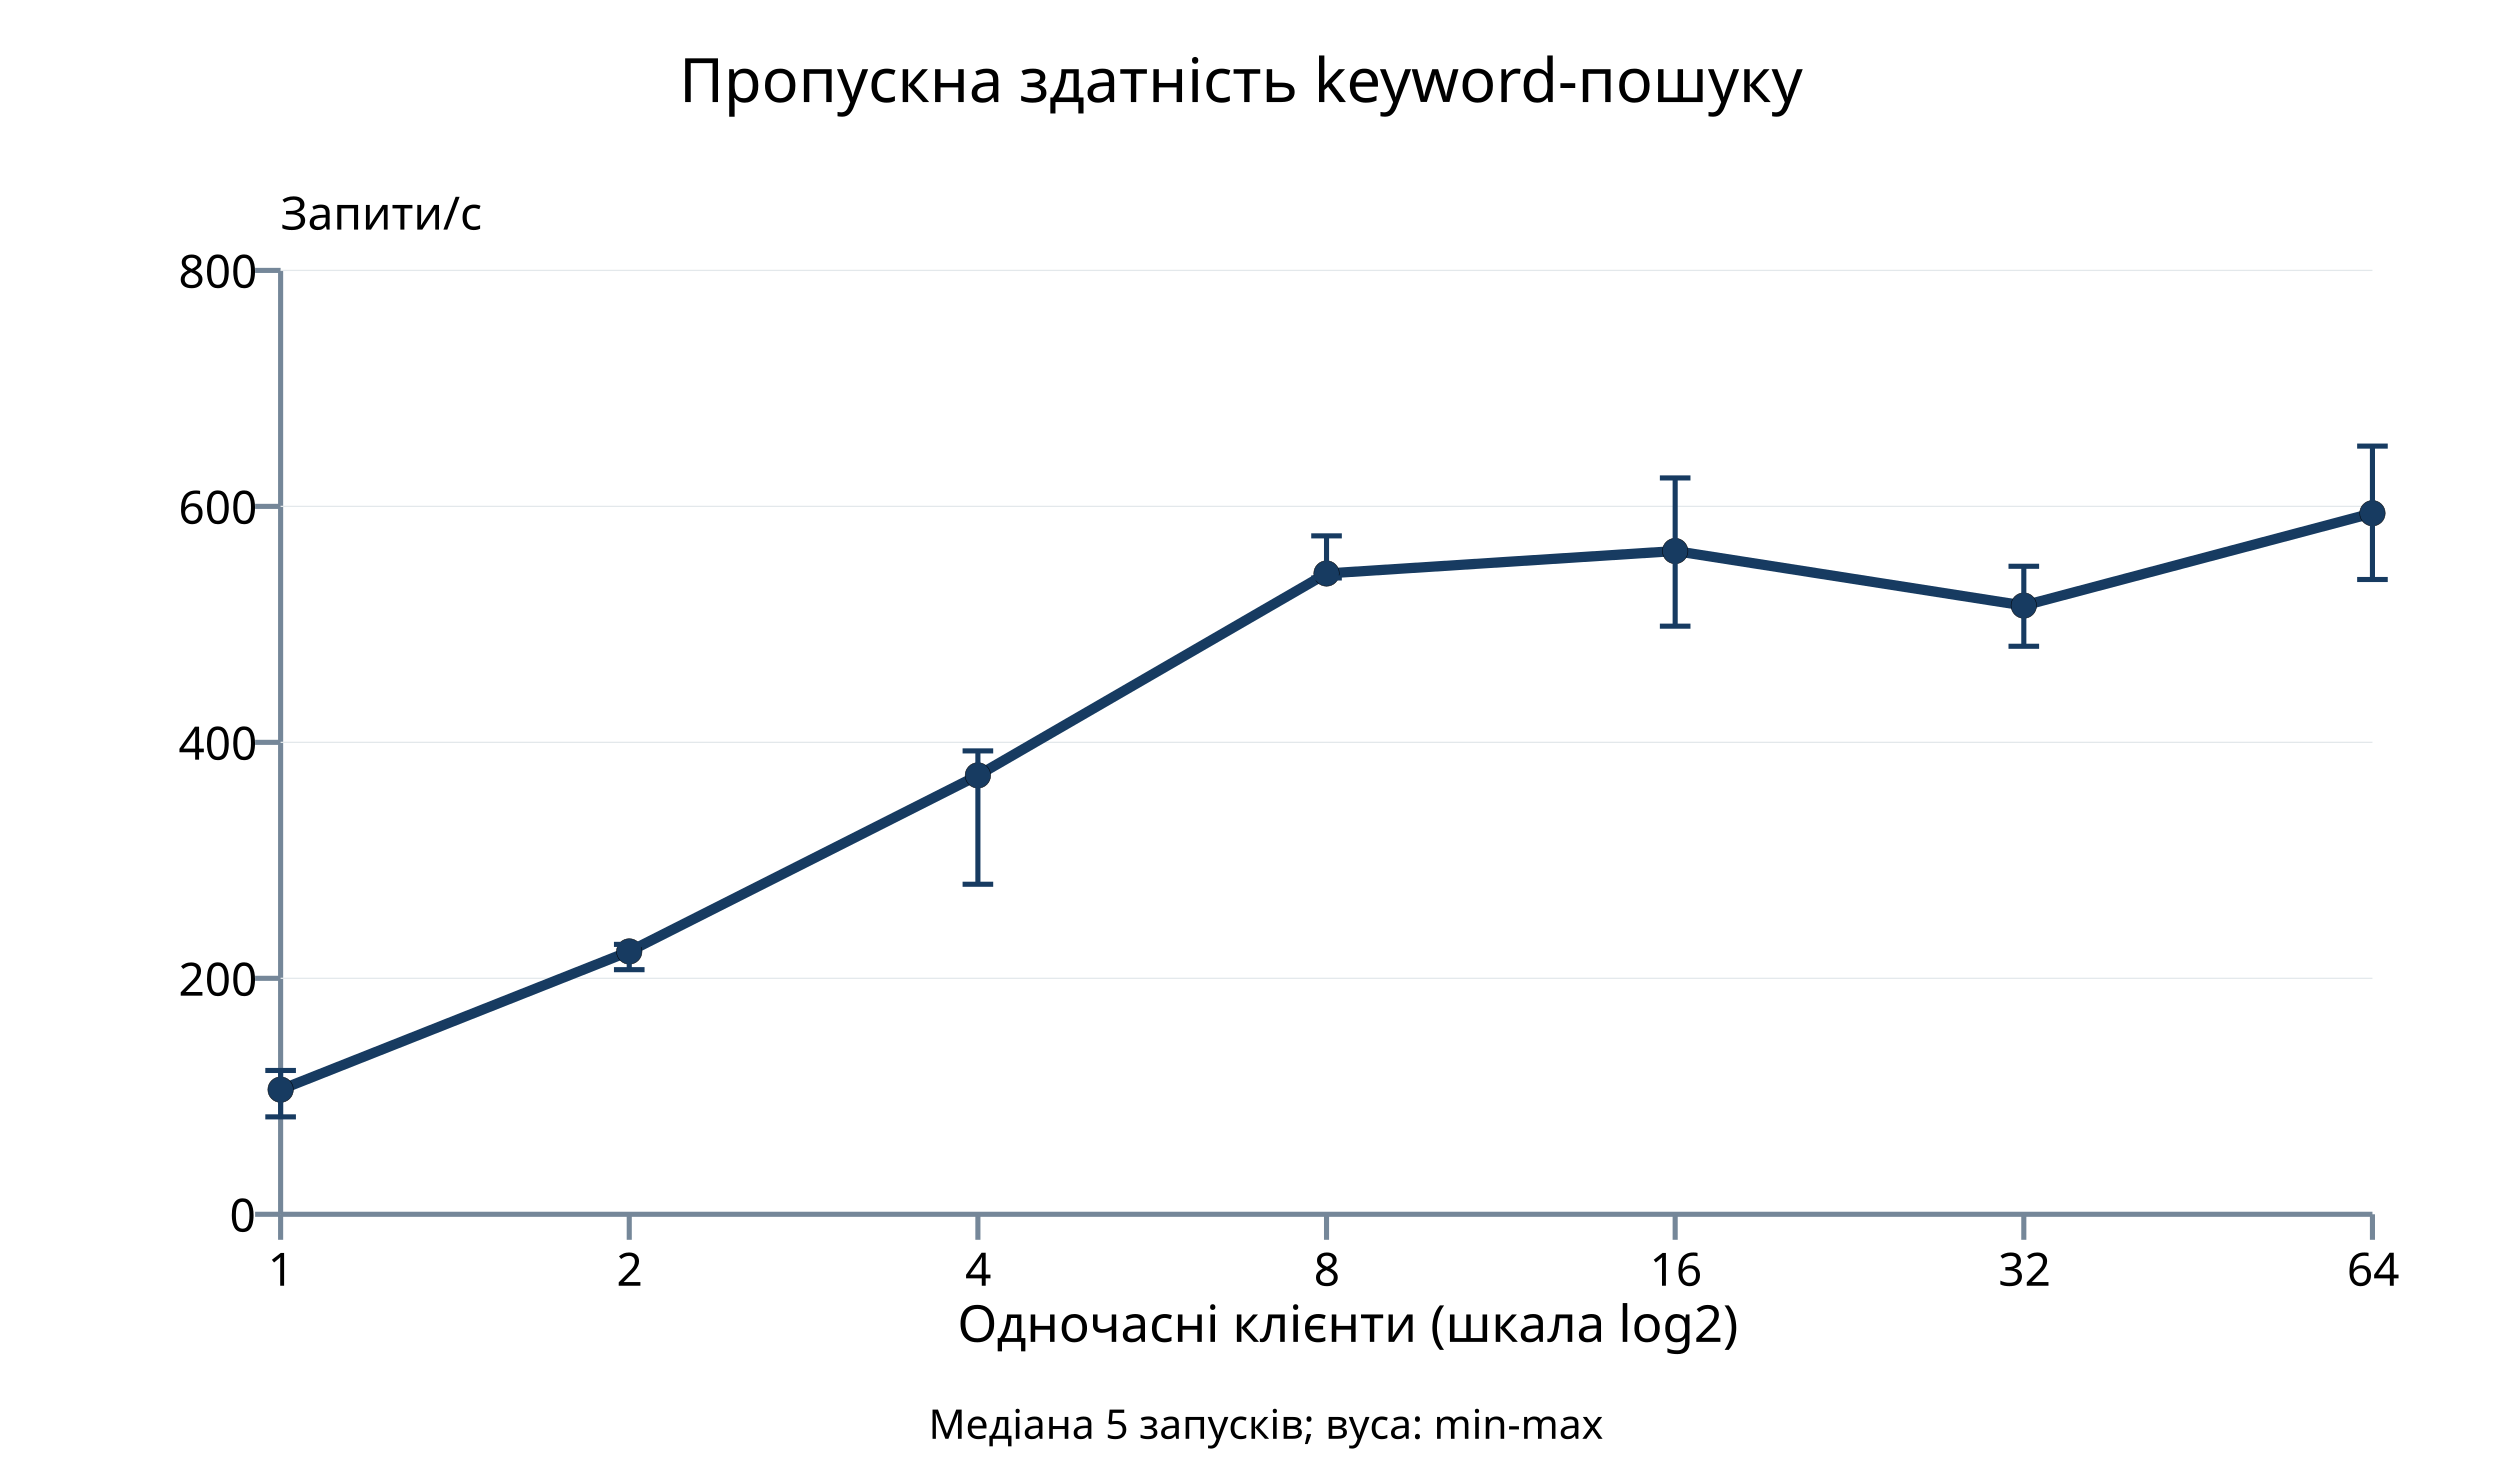
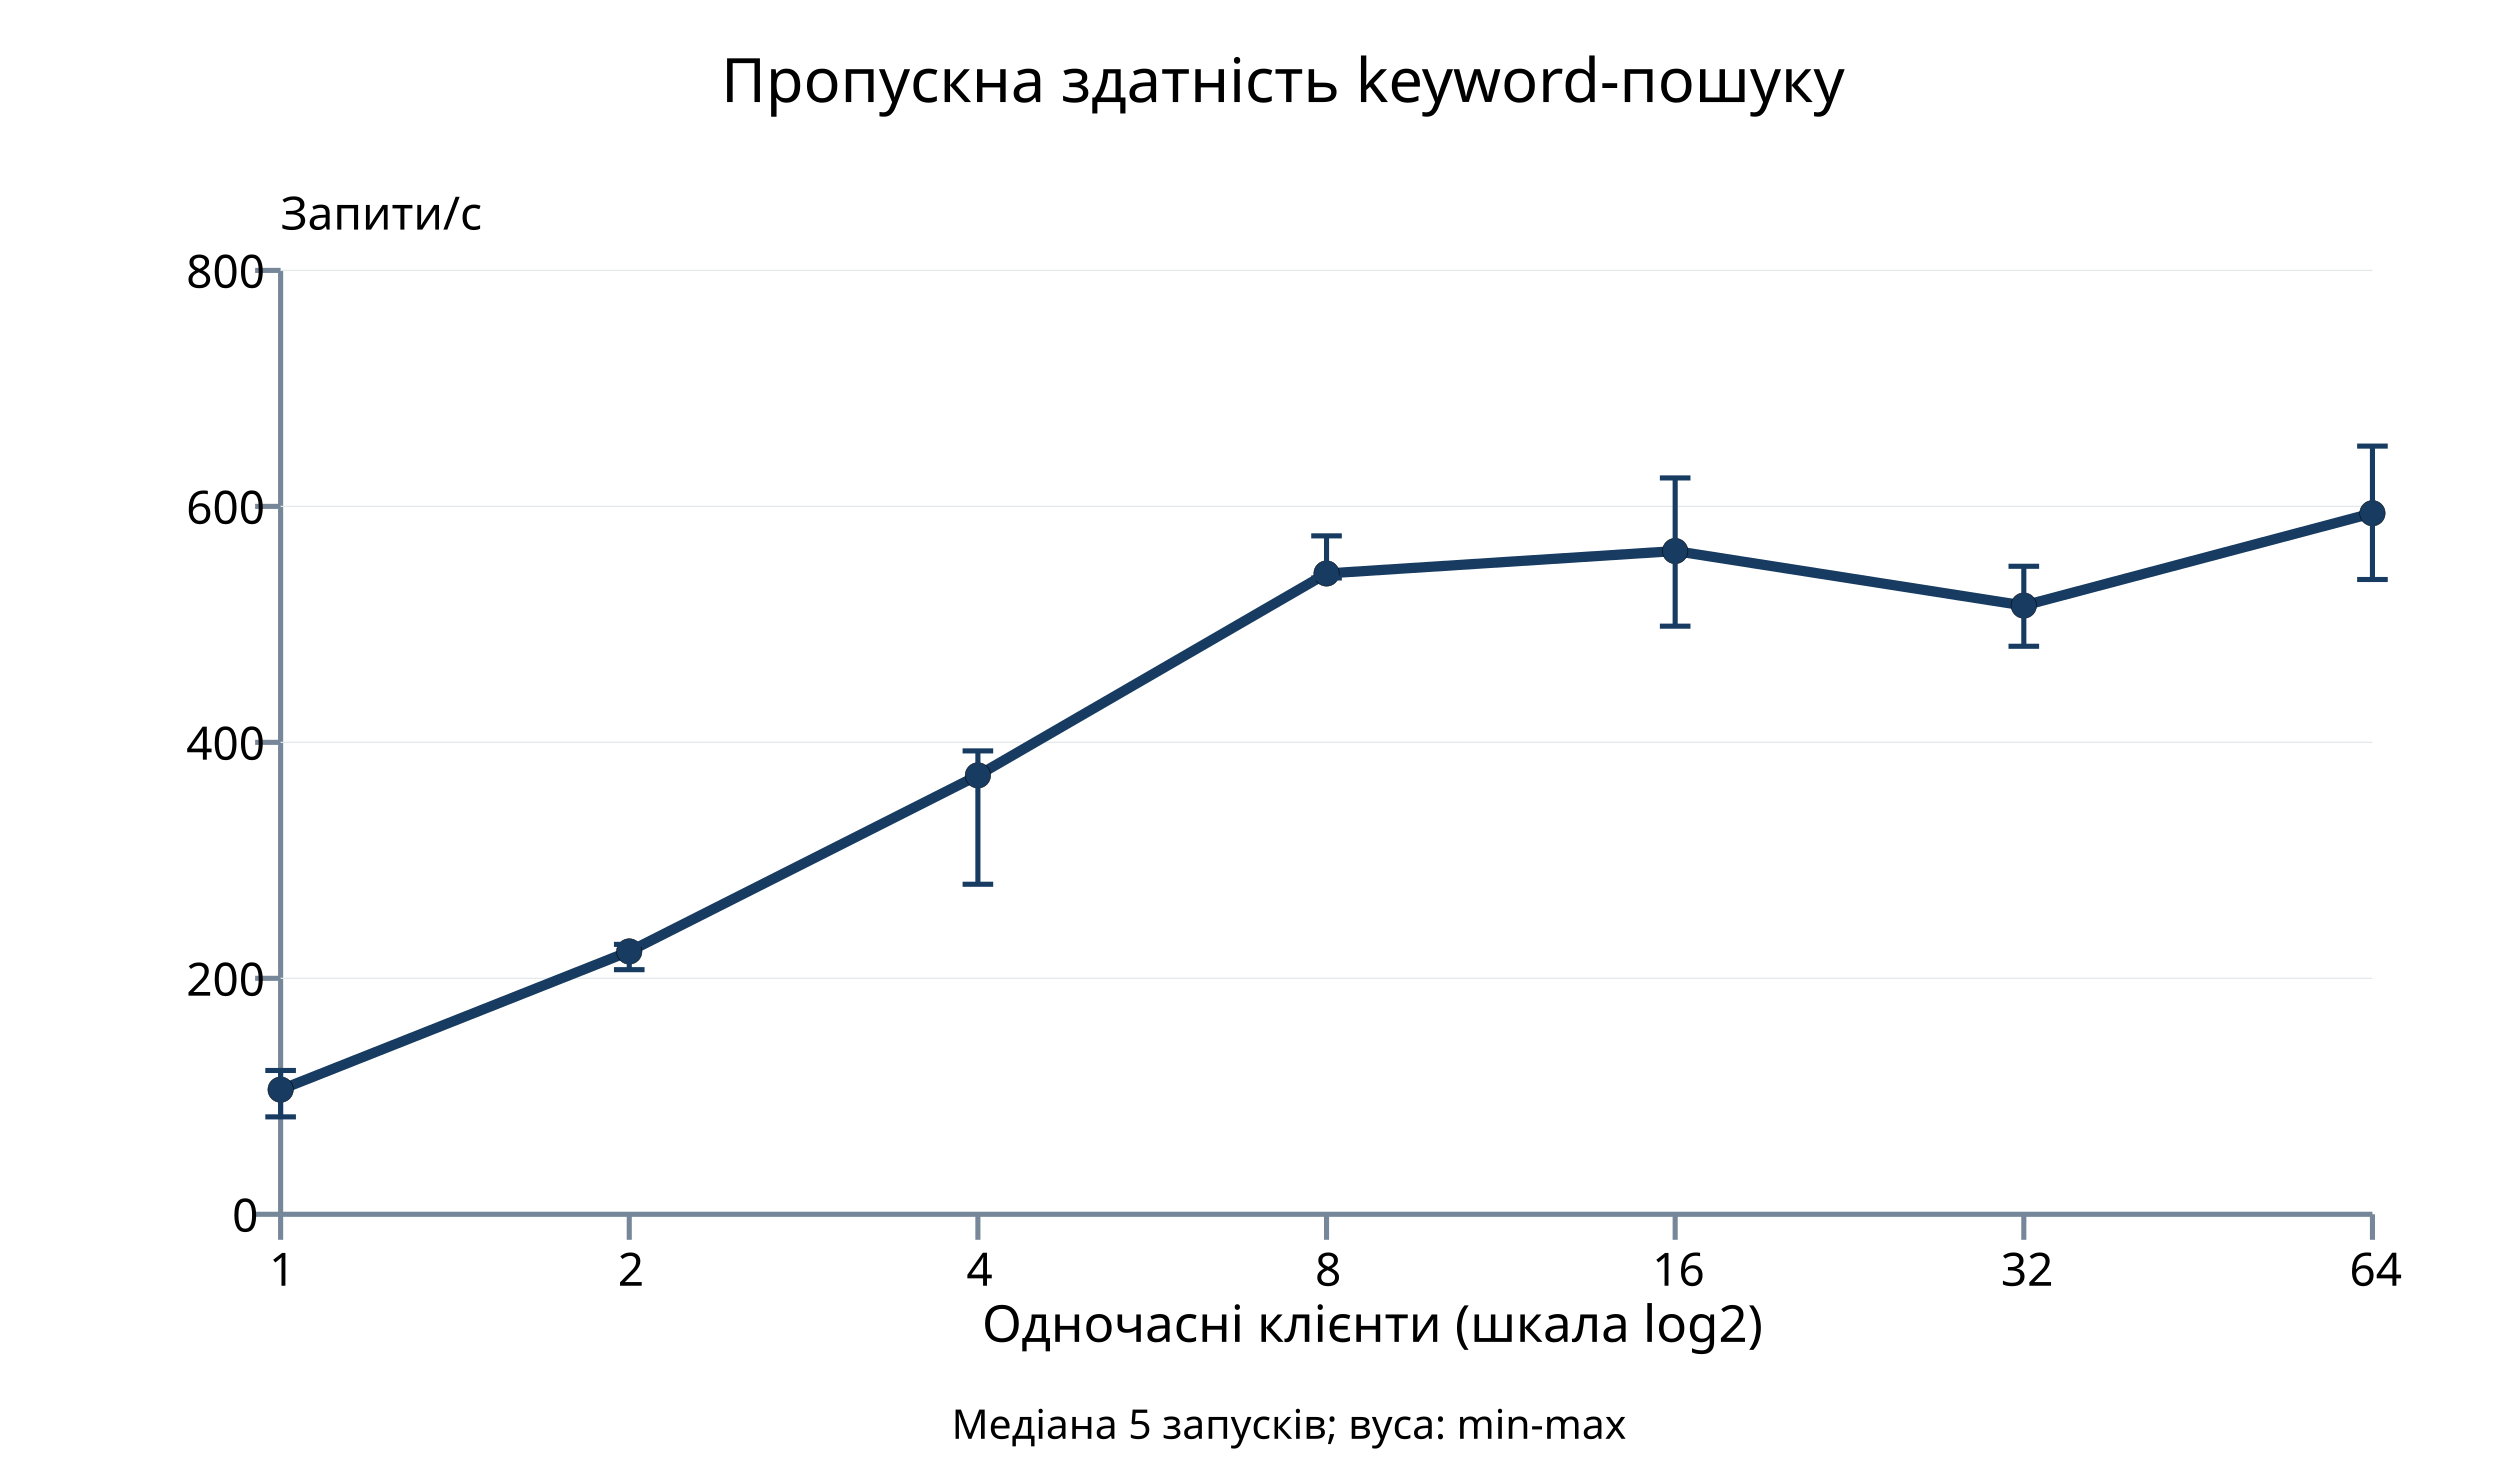
<svg xmlns="http://www.w3.org/2000/svg" width="490" height="290" preserveAspectRatio="xMinYMin meet" viewBox="0 0 490 290" version="1.0" fill-rule="evenodd">
  <clipPath id="clip">
    <rect x="0" y="0" width="490" height="290" />
  </clipPath>
  <g id="group" transform="scale(1,-1) translate(0,-290)" style="clip-path: url(#clip)">
    <g transform="">
      <g transform="">
        <g transform="">
          <g transform="">
            <path d="M 55,52 L 465,52 Z" style="stroke: rgb(46%,53%,60%); stroke-linecap: butt; stroke-width: 1;" />
          </g>
          <g transform="">
            <path d="M 55,52 L 55,47 Z" style="stroke: rgb(46%,53%,60%); stroke-linecap: butt; stroke-width: 1;" />
            <path d="M 123.333,52 L 123.333,47 Z" style="stroke: rgb(46%,53%,60%); stroke-linecap: butt; stroke-width: 1;" />
            <path d="M 191.667,52 L 191.667,47 Z" style="stroke: rgb(46%,53%,60%); stroke-linecap: butt; stroke-width: 1;" />
            <path d="M 260,52 L 260,47 Z" style="stroke: rgb(46%,53%,60%); stroke-linecap: butt; stroke-width: 1;" />
            <path d="M 328.333,52 L 328.333,47 Z" style="stroke: rgb(46%,53%,60%); stroke-linecap: butt; stroke-width: 1;" />
            <path d="M 396.667,52 L 396.667,47 Z" style="stroke: rgb(46%,53%,60%); stroke-linecap: butt; stroke-width: 1;" />
            <path d="M 465,52 L 465,47 Z" style="stroke: rgb(46%,53%,60%); stroke-linecap: butt; stroke-width: 1;" />
          </g>
          <g transform="">
            <g transform=" matrix(1,0,0,1,55,47)">
-               <text x="-2.503" y="-9.0" style="font-family: Report; font-size: 9px;fill: rgb(0%,0%,0%); stroke:none;" transform="translate(0,-18) scale(1,-1)">1</text>
+               <text x="-2.25" y="-9.0" style="font-family: Report; font-size: 9px;fill: rgb(0%,0%,0%); stroke:none;" transform="translate(0,-18) scale(1,-1)">1</text>
            </g>
            <g transform=" matrix(1,0,0,1,123.3333,47)">
-               <text x="-2.503" y="-9.0" style="font-family: Report; font-size: 9px;fill: rgb(0%,0%,0%); stroke:none;" transform="translate(0,-18) scale(1,-1)">2</text>
+               <text x="-2.25" y="-9.0" style="font-family: Report; font-size: 9px;fill: rgb(0%,0%,0%); stroke:none;" transform="translate(0,-18) scale(1,-1)">2</text>
            </g>
            <g transform=" matrix(1,0,0,1,191.6667,47)">
-               <text x="-2.503" y="-9.0" style="font-family: Report; font-size: 9px;fill: rgb(0%,0%,0%); stroke:none;" transform="translate(0,-18) scale(1,-1)">4</text>
+               <text x="-2.25" y="-9.0" style="font-family: Report; font-size: 9px;fill: rgb(0%,0%,0%); stroke:none;" transform="translate(0,-18) scale(1,-1)">4</text>
            </g>
            <g transform=" matrix(1,0,0,1,260,47)">
-               <text x="-2.503" y="-9.0" style="font-family: Report; font-size: 9px;fill: rgb(0%,0%,0%); stroke:none;" transform="translate(0,-18) scale(1,-1)">8</text>
+               <text x="-2.25" y="-9.0" style="font-family: Report; font-size: 9px;fill: rgb(0%,0%,0%); stroke:none;" transform="translate(0,-18) scale(1,-1)">8</text>
            </g>
            <g transform=" matrix(1,0,0,1,328.3333,47)">
-               <text x="-5.005" y="-9.0" style="font-family: Report; font-size: 9px;fill: rgb(0%,0%,0%); stroke:none;" transform="translate(0,-18) scale(1,-1)">16</text>
+               <text x="-4.5" y="-9.0" style="font-family: Report; font-size: 9px;fill: rgb(0%,0%,0%); stroke:none;" transform="translate(0,-18) scale(1,-1)">16</text>
            </g>
            <g transform=" matrix(1,0,0,1,396.6667,47)">
-               <text x="-5.005" y="-9.0" style="font-family: Report; font-size: 9px;fill: rgb(0%,0%,0%); stroke:none;" transform="translate(0,-18) scale(1,-1)">32</text>
+               <text x="-4.5" y="-9.0" style="font-family: Report; font-size: 9px;fill: rgb(0%,0%,0%); stroke:none;" transform="translate(0,-18) scale(1,-1)">32</text>
            </g>
            <g transform=" matrix(1,0,0,1,465,47)">
-               <text x="-5.005" y="-9.0" style="font-family: Report; font-size: 9px;fill: rgb(0%,0%,0%); stroke:none;" transform="translate(0,-18) scale(1,-1)">64</text>
+               <text x="-4.5" y="-9.0" style="font-family: Report; font-size: 9px;fill: rgb(0%,0%,0%); stroke:none;" transform="translate(0,-18) scale(1,-1)">64</text>
            </g>
          </g>
        </g>
        <g transform="">
          <g transform="">
            <path d="M 55,52 L 55,237 Z" style="stroke: rgb(46%,53%,60%); stroke-linecap: butt; stroke-width: 1;" />
          </g>
          <g transform="">
            <path d="M 55,52 L 50,52 Z" style="stroke: rgb(46%,53%,60%); stroke-linecap: butt; stroke-width: 1;" />
            <path d="M 55,98.25 L 50,98.25 Z" style="stroke: rgb(46%,53%,60%); stroke-linecap: butt; stroke-width: 1;" />
            <path d="M 55,144.5 L 50,144.5 Z" style="stroke: rgb(46%,53%,60%); stroke-linecap: butt; stroke-width: 1;" />
            <path d="M 55,190.75 L 50,190.75 Z" style="stroke: rgb(46%,53%,60%); stroke-linecap: butt; stroke-width: 1;" />
            <path d="M 55,237 L 50,237 Z" style="stroke: rgb(46%,53%,60%); stroke-linecap: butt; stroke-width: 1;" />
          </g>
          <g transform="">
            <g transform=" matrix(1,0,0,1,50,52)">
-               <text x="-5.005" y="-3.6" style="font-family: Report; font-size: 9px;fill: rgb(0%,0%,0%); stroke:none;" transform="translate(0,-7) scale(1,-1)">0</text>
+               <text x="-4.5" y="-3.6" style="font-family: Report; font-size: 9px;fill: rgb(0%,0%,0%); stroke:none;" transform="translate(0,-7) scale(1,-1)">0</text>
            </g>
            <g transform=" matrix(1,0,0,1,50,98.25)">
-               <text x="-15.016" y="-3.6" style="font-family: Report; font-size: 9px;fill: rgb(0%,0%,0%); stroke:none;" transform="translate(0,-7) scale(1,-1)">200</text>
+               <text x="-13.5" y="-3.6" style="font-family: Report; font-size: 9px;fill: rgb(0%,0%,0%); stroke:none;" transform="translate(0,-7) scale(1,-1)">200</text>
            </g>
            <g transform=" matrix(1,0,0,1,50,144.5)">
-               <text x="-15.016" y="-3.6" style="font-family: Report; font-size: 9px;fill: rgb(0%,0%,0%); stroke:none;" transform="translate(0,-7) scale(1,-1)">400</text>
+               <text x="-13.5" y="-3.6" style="font-family: Report; font-size: 9px;fill: rgb(0%,0%,0%); stroke:none;" transform="translate(0,-7) scale(1,-1)">400</text>
            </g>
            <g transform=" matrix(1,0,0,1,50,190.75)">
-               <text x="-15.016" y="-3.6" style="font-family: Report; font-size: 9px;fill: rgb(0%,0%,0%); stroke:none;" transform="translate(0,-7) scale(1,-1)">600</text>
+               <text x="-13.5" y="-3.6" style="font-family: Report; font-size: 9px;fill: rgb(0%,0%,0%); stroke:none;" transform="translate(0,-7) scale(1,-1)">600</text>
            </g>
            <g transform=" matrix(1,0,0,1,50,237)">
-               <text x="-15.016" y="-3.6" style="font-family: Report; font-size: 9px;fill: rgb(0%,0%,0%); stroke:none;" transform="translate(0,-7) scale(1,-1)">800</text>
+               <text x="-13.5" y="-3.6" style="font-family: Report; font-size: 9px;fill: rgb(0%,0%,0%); stroke:none;" transform="translate(0,-7) scale(1,-1)">800</text>
            </g>
          </g>
        </g>
        <path d="M 55,98.25 L 465,98.25 Z" style="stroke: rgb(89%,91%,92%); stroke-linecap: butt; stroke-width: 0.25;" />
        <path d="M 55,144.5 L 465,144.5 Z" style="stroke: rgb(89%,91%,92%); stroke-linecap: butt; stroke-width: 0.25;" />
        <path d="M 55,190.75 L 465,190.75 Z" style="stroke: rgb(89%,91%,92%); stroke-linecap: butt; stroke-width: 0.25;" />
        <path d="M 55,237 L 465,237 Z" style="stroke: rgb(89%,91%,92%); stroke-linecap: butt; stroke-width: 0.25;" />
        <g transform="">
          <polyline points="55 76.431, 123.333 103.517, 191.667 138.026, 260 177.599, 328.333 182.001, 396.667 171.309, 465 189.408" style="stroke: rgb(9%,23%,38%); stroke-linecap: round; stroke-width: 2; fill: None; fill-rule: evenodd;" />
          <circle cx="55.0" cy="76.431" r="2.5" style="stroke: rgb(0%,0%,0%); stroke-linecap: butt; stroke-width: 0.1; fill: rgb(9%,23%,38%); fill-rule: evenodd;" />
          <circle cx="123.333" cy="103.517" r="2.5" style="stroke: rgb(0%,0%,0%); stroke-linecap: butt; stroke-width: 0.1; fill: rgb(9%,23%,38%); fill-rule: evenodd;" />
          <circle cx="191.667" cy="138.026" r="2.5" style="stroke: rgb(0%,0%,0%); stroke-linecap: butt; stroke-width: 0.1; fill: rgb(9%,23%,38%); fill-rule: evenodd;" />
          <circle cx="260.0" cy="177.599" r="2.5" style="stroke: rgb(0%,0%,0%); stroke-linecap: butt; stroke-width: 0.1; fill: rgb(9%,23%,38%); fill-rule: evenodd;" />
          <circle cx="328.333" cy="182.001" r="2.5" style="stroke: rgb(0%,0%,0%); stroke-linecap: butt; stroke-width: 0.1; fill: rgb(9%,23%,38%); fill-rule: evenodd;" />
          <circle cx="396.667" cy="171.309" r="2.5" style="stroke: rgb(0%,0%,0%); stroke-linecap: butt; stroke-width: 0.1; fill: rgb(9%,23%,38%); fill-rule: evenodd;" />
          <circle cx="465.0" cy="189.408" r="2.5" style="stroke: rgb(0%,0%,0%); stroke-linecap: butt; stroke-width: 0.1; fill: rgb(9%,23%,38%); fill-rule: evenodd;" />
        </g>
      </g>
      <path d="M 55,71.093 L 55,80.187 Z" style="stroke: rgb(9%,23%,38%); stroke-linecap: butt; stroke-width: 1;" />
      <path d="M 52,71.093 L 58,71.093 Z" style="stroke: rgb(9%,23%,38%); stroke-linecap: butt; stroke-width: 1;" />
      <path d="M 52,80.187 L 58,80.187 Z" style="stroke: rgb(9%,23%,38%); stroke-linecap: butt; stroke-width: 1;" />
      <path d="M 123.333,99.944 L 123.333,104.901 Z" style="stroke: rgb(9%,23%,38%); stroke-linecap: butt; stroke-width: 1;" />
      <path d="M 120.333,99.944 L 126.333,99.944 Z" style="stroke: rgb(9%,23%,38%); stroke-linecap: butt; stroke-width: 1;" />
      <path d="M 120.333,104.901 L 126.333,104.901 Z" style="stroke: rgb(9%,23%,38%); stroke-linecap: butt; stroke-width: 1;" />
      <path d="M 191.667,116.687 L 191.667,142.824 Z" style="stroke: rgb(9%,23%,38%); stroke-linecap: butt; stroke-width: 1;" />
      <path d="M 188.667,116.687 L 194.667,116.687 Z" style="stroke: rgb(9%,23%,38%); stroke-linecap: butt; stroke-width: 1;" />
      <path d="M 188.667,142.824 L 194.667,142.824 Z" style="stroke: rgb(9%,23%,38%); stroke-linecap: butt; stroke-width: 1;" />
      <path d="M 260,176.72 L 260,184.971 Z" style="stroke: rgb(9%,23%,38%); stroke-linecap: butt; stroke-width: 1;" />
      <path d="M 257,176.72 L 263,176.72 Z" style="stroke: rgb(9%,23%,38%); stroke-linecap: butt; stroke-width: 1;" />
      <path d="M 257,184.971 L 263,184.971 Z" style="stroke: rgb(9%,23%,38%); stroke-linecap: butt; stroke-width: 1;" />
      <path d="M 328.333,167.27 L 328.333,196.324 Z" style="stroke: rgb(9%,23%,38%); stroke-linecap: butt; stroke-width: 1;" />
      <path d="M 325.333,167.27 L 331.333,167.27 Z" style="stroke: rgb(9%,23%,38%); stroke-linecap: butt; stroke-width: 1;" />
      <path d="M 325.333,196.324 L 331.333,196.324 Z" style="stroke: rgb(9%,23%,38%); stroke-linecap: butt; stroke-width: 1;" />
      <path d="M 396.667,163.331 L 396.667,179.01 Z" style="stroke: rgb(9%,23%,38%); stroke-linecap: butt; stroke-width: 1;" />
      <path d="M 393.667,163.331 L 399.667,163.331 Z" style="stroke: rgb(9%,23%,38%); stroke-linecap: butt; stroke-width: 1;" />
      <path d="M 393.667,179.01 L 399.667,179.01 Z" style="stroke: rgb(9%,23%,38%); stroke-linecap: butt; stroke-width: 1;" />
      <path d="M 465,176.418 L 465,202.564 Z" style="stroke: rgb(9%,23%,38%); stroke-linecap: butt; stroke-width: 1;" />
      <path d="M 462,176.418 L 468,176.418 Z" style="stroke: rgb(9%,23%,38%); stroke-linecap: butt; stroke-width: 1;" />
      <path d="M 462,202.564 L 468,202.564 Z" style="stroke: rgb(9%,23%,38%); stroke-linecap: butt; stroke-width: 1;" />
-       <text x="133.133" y="270" style="font-family: Report-Bold; font-size: 12px;fill: rgb(0%,0%,0%); stroke:none;" transform="translate(0,540) scale(1,-1)">Пропускна здатність keyword-пошуку</text>
+       <text x="141.351" y="270" style="font-family: Report-Bold; font-size: 12px;fill: rgb(0%,0%,0%); stroke:none;" transform="translate(0,540) scale(1,-1)">Пропускна здатність keyword-пошуку</text>
      <text x="55" y="245" style="font-family: Report; font-size: 9px;fill: rgb(0%,0%,0%); stroke:none;" transform="translate(0,490) scale(1,-1)">Запити/с</text>
-       <text x="187.654" y="27" style="font-family: Report; font-size: 10px;fill: rgb(0%,0%,0%); stroke:none;" transform="translate(0,54) scale(1,-1)">Одночасні клієнти (шкала log2)</text>
-       <text x="181.998" y="8" style="font-family: Report; font-size: 8px;fill: rgb(0%,0%,0%); stroke:none;" transform="translate(0,16) scale(1,-1)">Медіана 5 запусків; вуса: min-max</text>
+       <text x="192.473" y="27" style="font-family: Report; font-size: 10px;fill: rgb(0%,0%,0%); stroke:none;" transform="translate(0,54) scale(1,-1)">Одночасні клієнти (шкала log2)</text>
+       <text x="186.512" y="8" style="font-family: Report; font-size: 8px;fill: rgb(0%,0%,0%); stroke:none;" transform="translate(0,16) scale(1,-1)">Медіана 5 запусків; вуса: min-max</text>
    </g>
  </g>
</svg>
